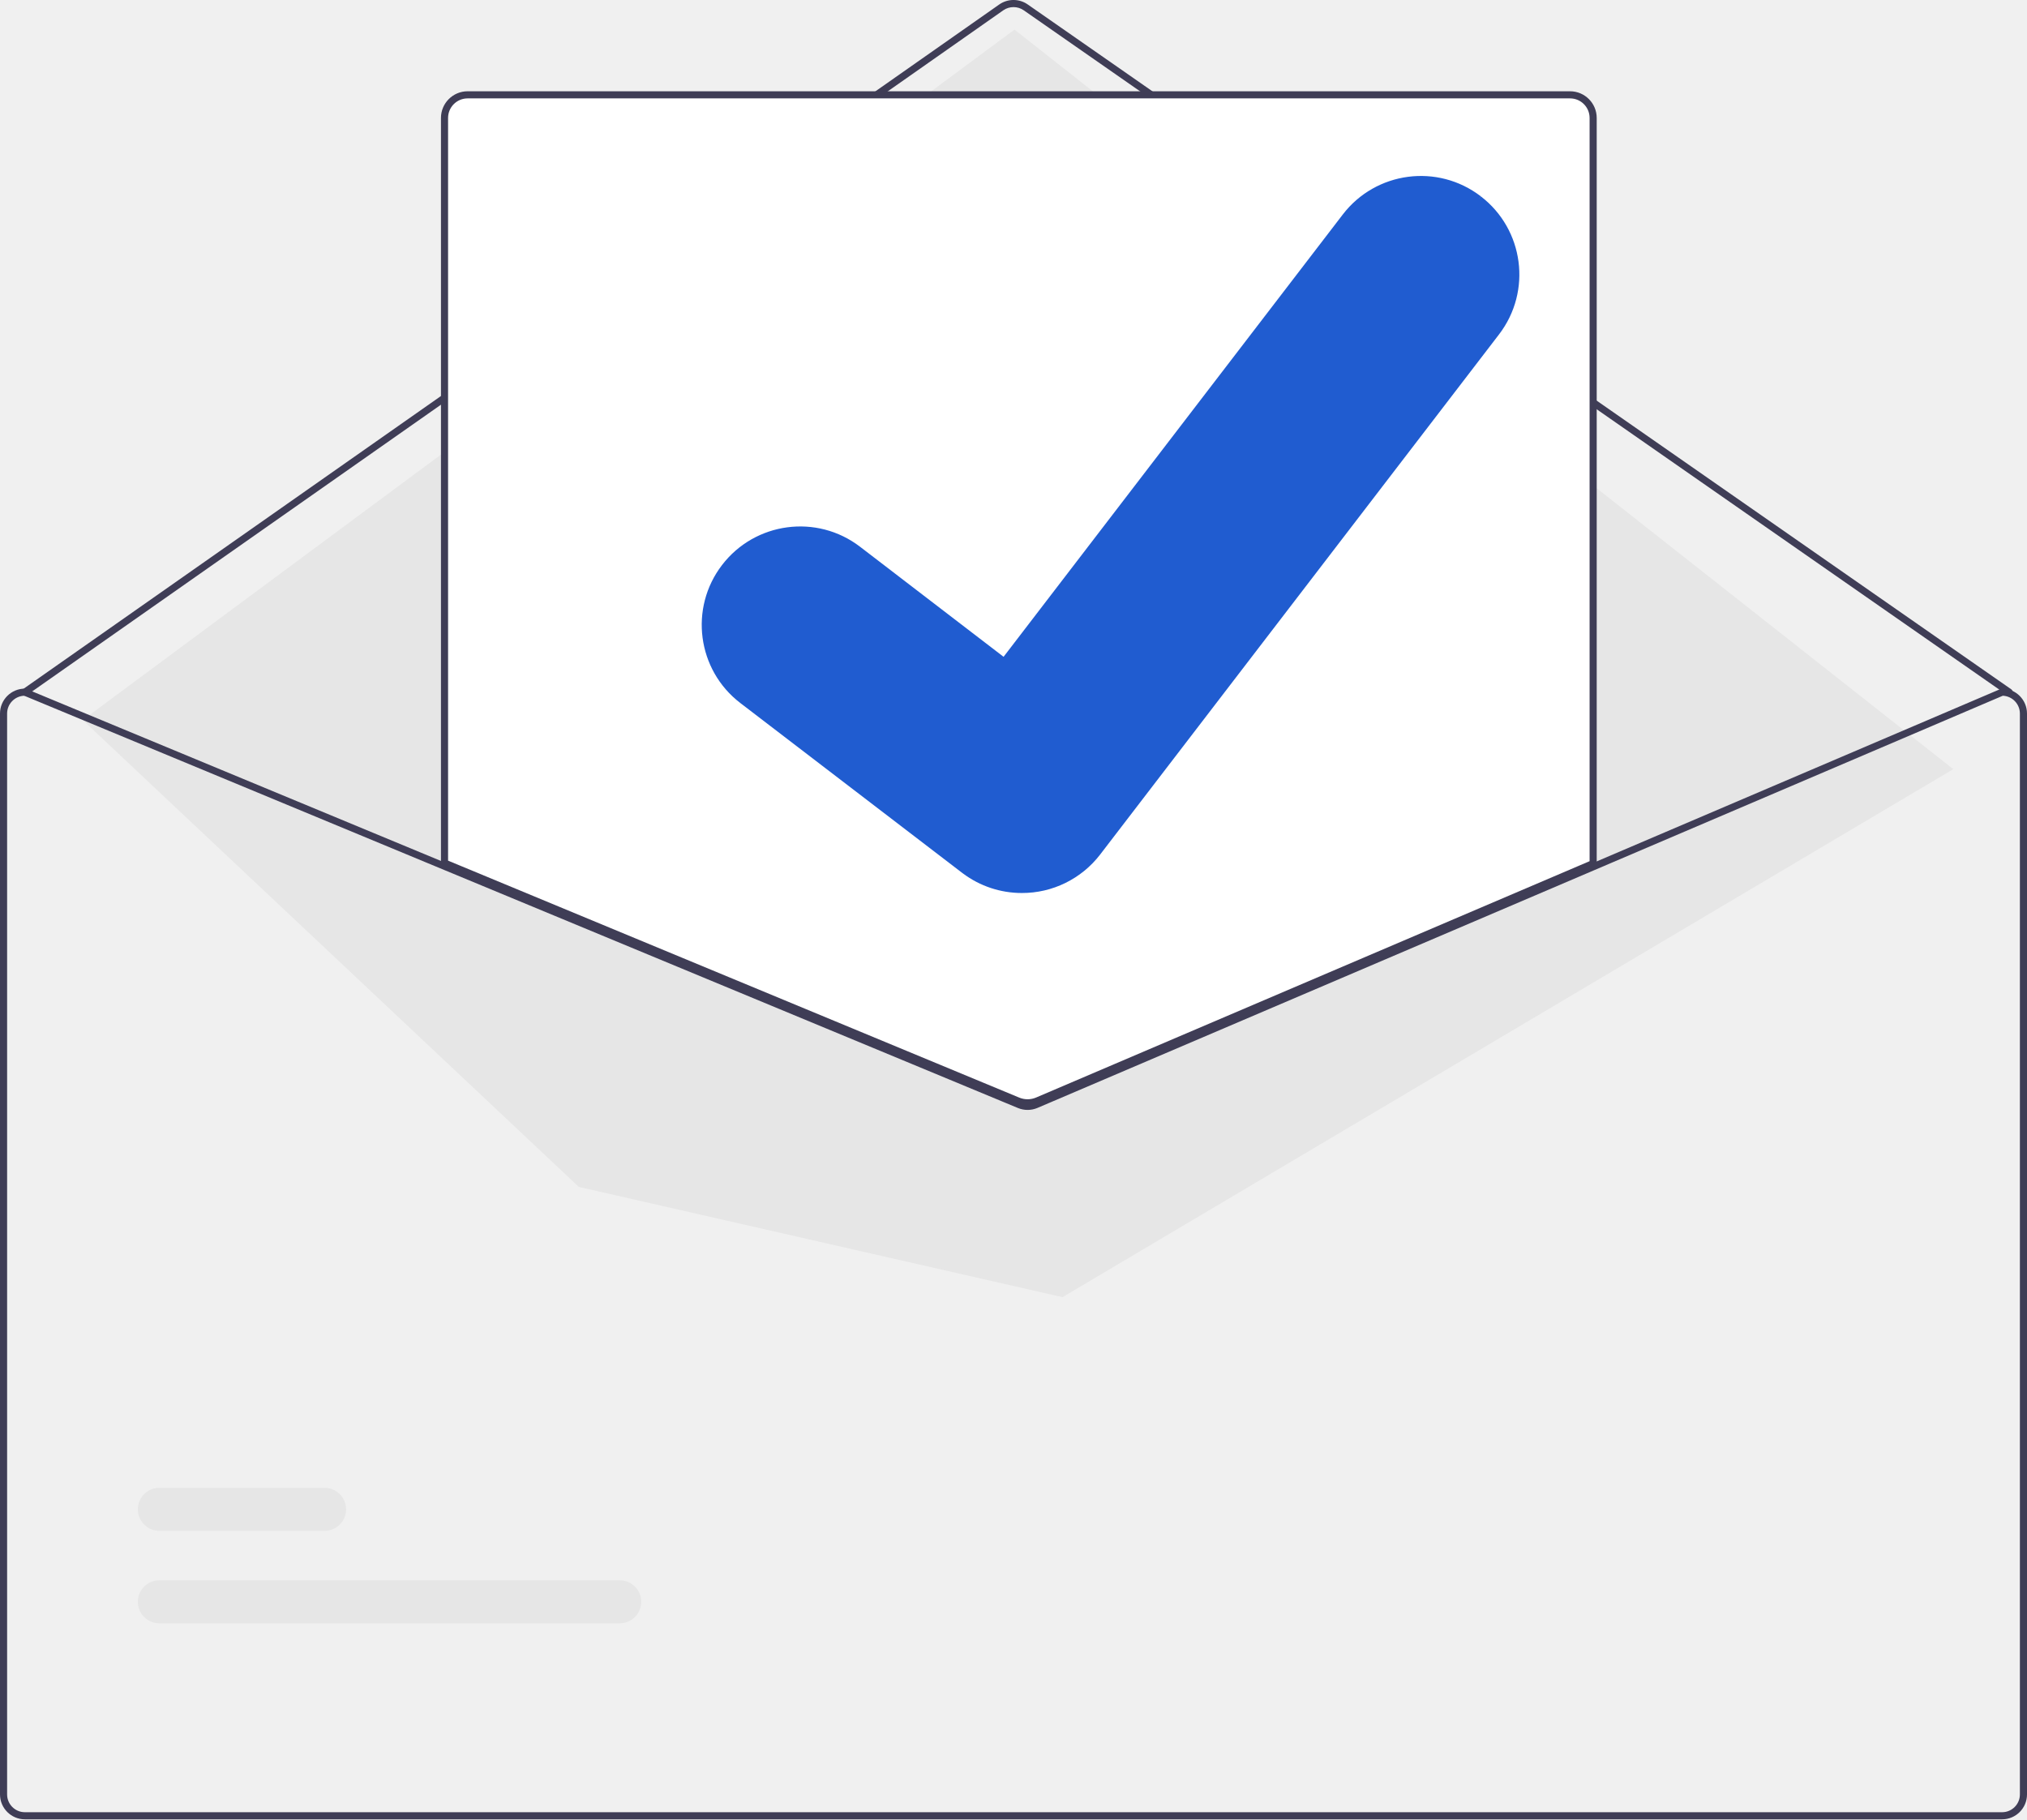
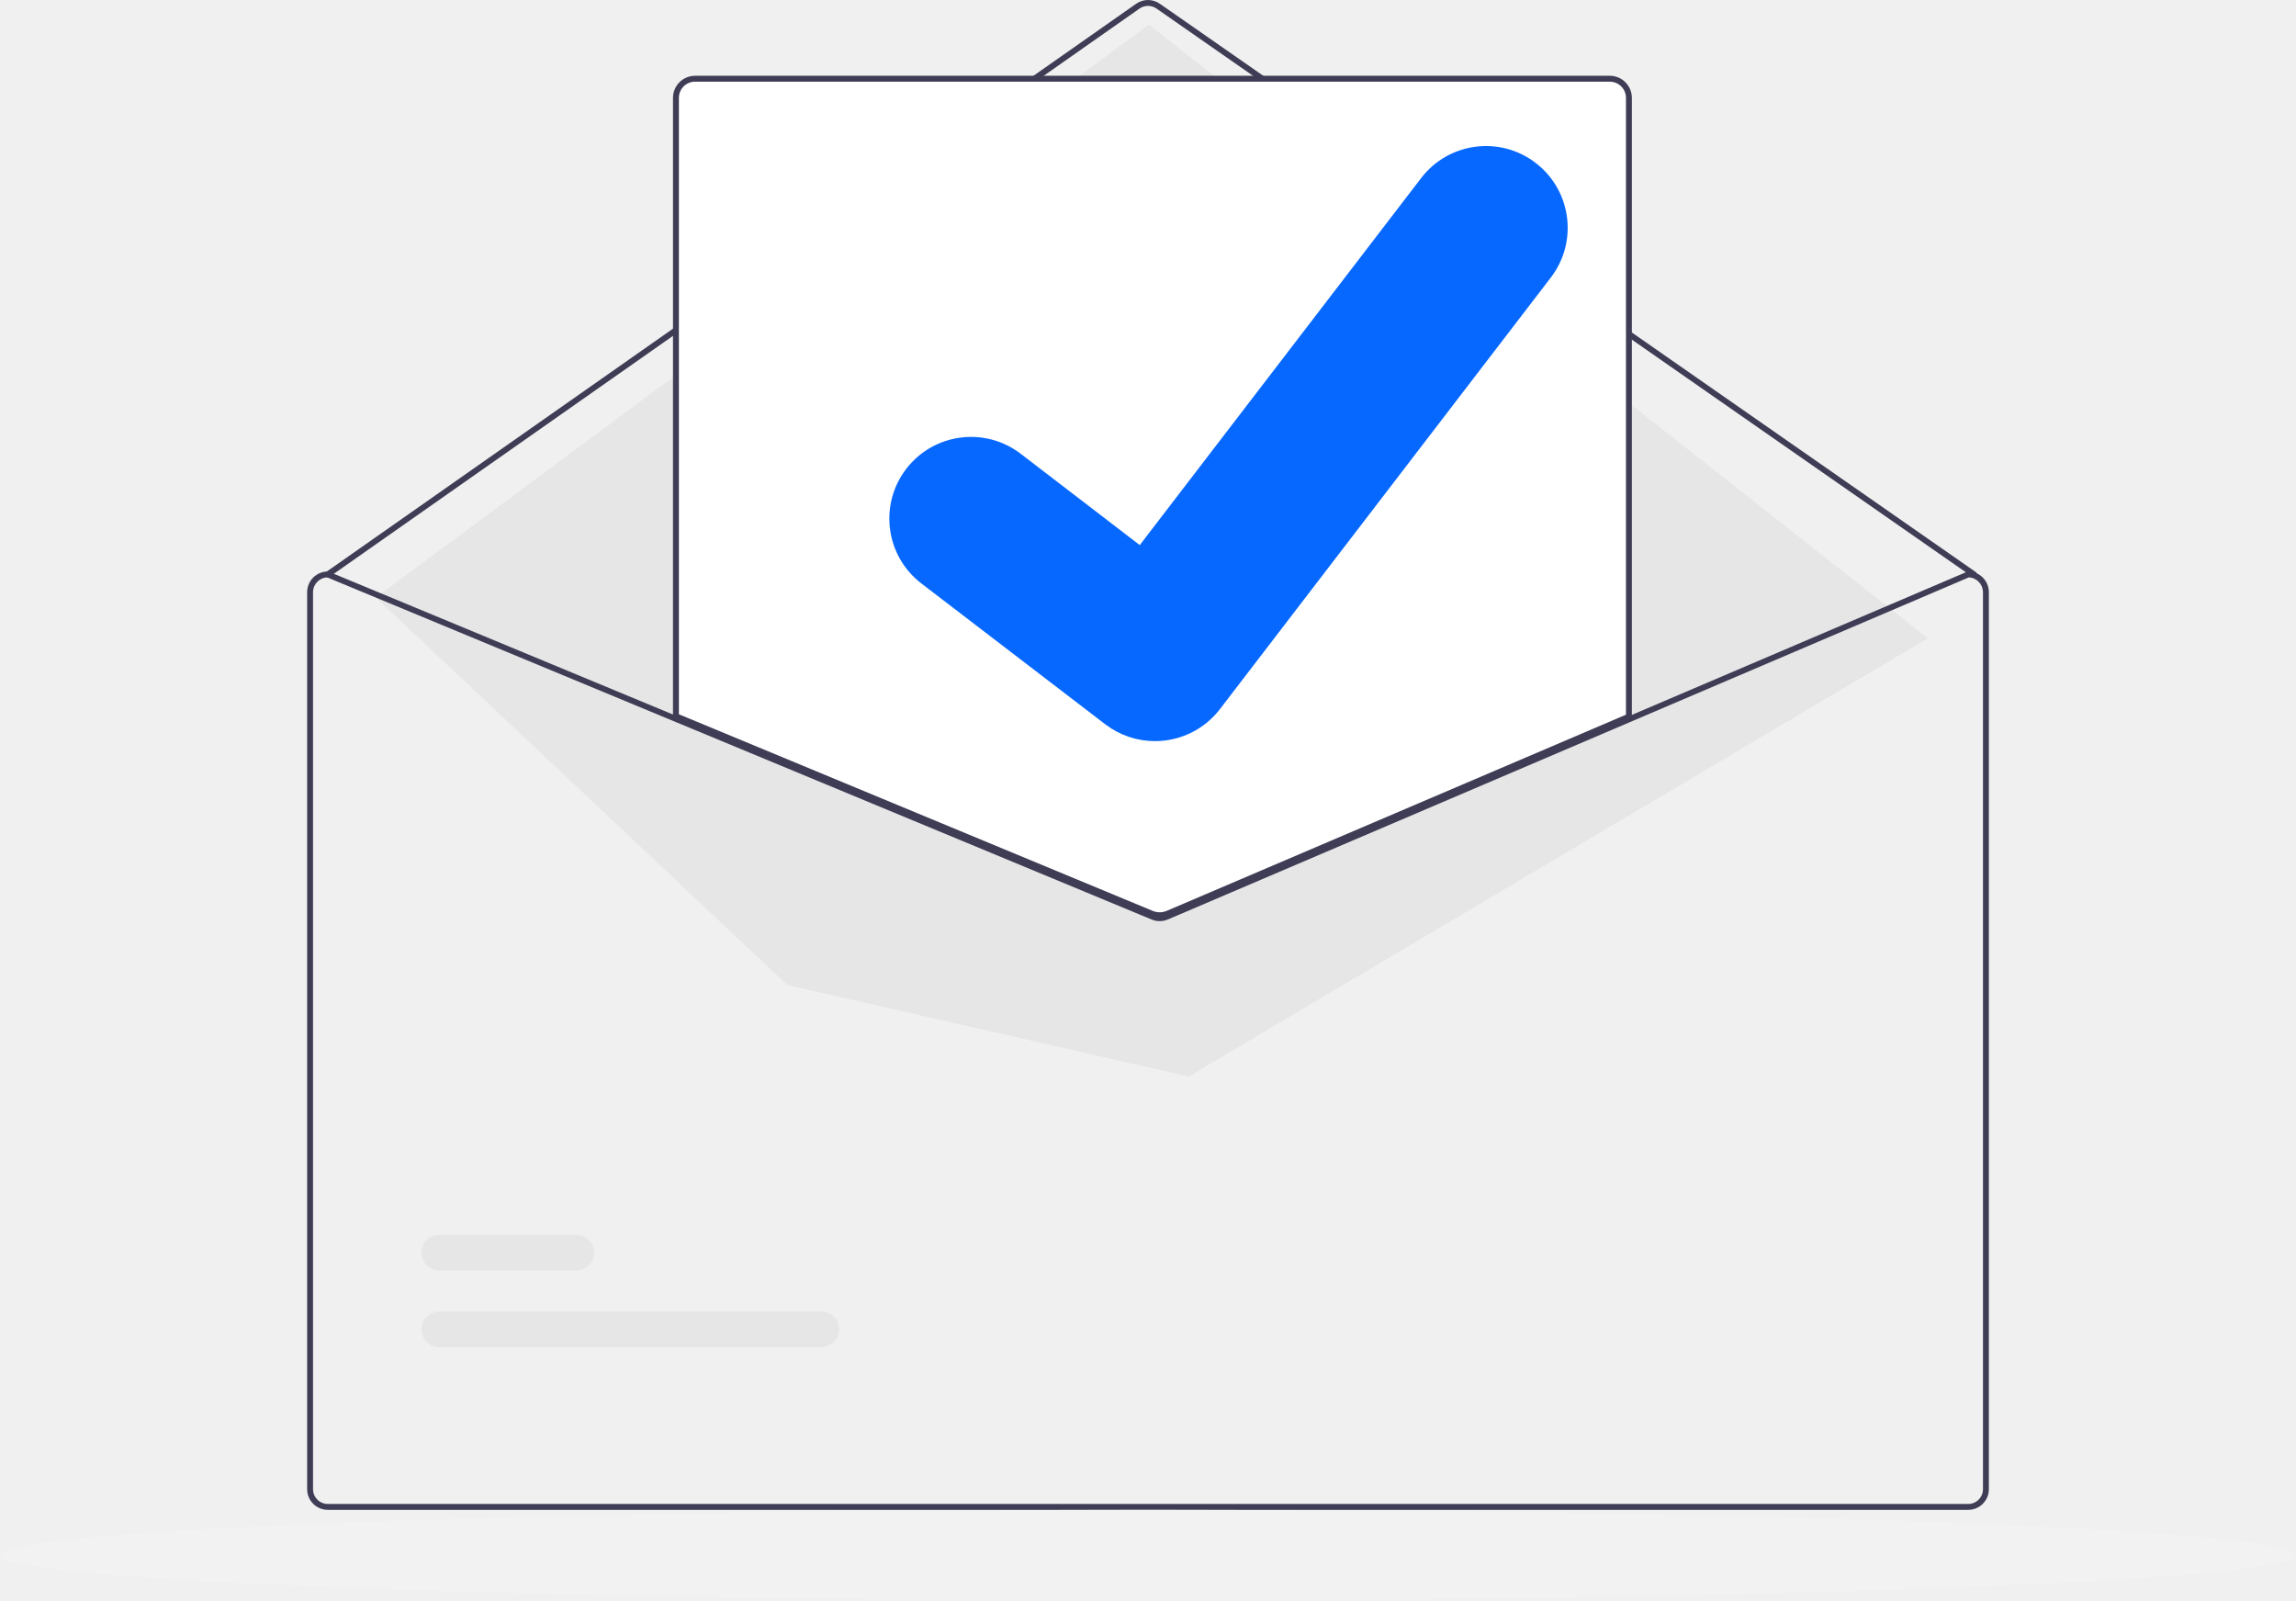
- <svg xmlns="http://www.w3.org/2000/svg" id="Layer_1" version="1.1" viewBox="0 0 570 511.67">
-   <defs>
-     <style>
-       .st0 {
-         fill: #e6e6e6;
-       }
- 
-       .st1 {
-         fill: #205cd0;
-       }
- 
-       .st2 {
-         fill: #3f3d56;
-       }
- 
-       .st3 {
-         fill: #fff;
-       }
-     </style>
-   </defs>
-   <path class="st2" d="M565,195.67c-.2,0-.4-.06-.57-.18L287.87,2.89c-1.72-1.19-4.01-1.19-5.73,0L7.57,195.49c-.45.32-1.08.21-1.39-.25-.32-.45-.21-1.07.24-1.39L280.99,1.26c2.41-1.68,5.61-1.69,8.02,0l276.56,192.6c.45.32.56.94.25,1.39-.19.27-.49.43-.82.43h0Z" />
-   <polygon class="st0" points="23.26 202.5 285.28 8.32 549.28 216.32 298.78 364.82 162.78 333.82 23.26 202.5" />
-   <path class="st0" d="M174.26,456.54H44.82c-3.34,0-6.05-2.7-6.06-6.04,0-3.34,2.7-6.05,6.04-6.06h129.46c3.34,0,6.05,2.7,6.06,6.04,0,3.34-2.7,6.05-6.04,6.06h-.02Z" />
-   <path class="st0" d="M91.26,430.54h-46.44c-3.34,0-6.05-2.7-6.06-6.04,0-3.34,2.7-6.05,6.04-6.06h46.46c3.34,0,6.05,2.7,6.06,6.04,0,3.34-2.7,6.05-6.04,6.06h-.02Z" />
-   <path class="st3" d="M288.96,310.66c-.98,0-1.96-.19-2.87-.56l-161.59-67.05V33.17c0-3.86,3.14-7,7-7h310c3.86,0,7,3.14,7,7v210.02l-.3.13-156.28,66.74c-.94.39-1.94.6-2.96.59h0Z" />
-   <path class="st2" d="M288.96,311.16c-1.05,0-2.09-.2-3.06-.6l-161.9-67.18V33.17c0-4.14,3.36-7.5,7.5-7.5h310c4.14,0,7.5,3.36,7.5,7.5v210.35l-156.89,67c-1,.42-2.07.64-3.15.63h0ZM126,242.05l160.66,66.66c1.5.61,3.18.6,4.67-.03l155.67-66.48V33.17c0-3.04-2.46-5.5-5.5-5.5H131.5c-3.04,0-5.5,2.46-5.5,5.5v208.87h0Z" />
-   <path class="st2" d="M563,193.67h-.2l-114.8,49.02-157.07,67.07c-1.24.52-2.64.53-3.88.02l-162.05-67.23L7.38,193.75l-.18-.08h-.2C3.14,193.67,0,196.81,0,200.67v304C0,508.53,3.14,511.67,7,511.67h556c3.86,0,7-3.14,7-7V200.67c0-3.86-3.14-7-7-7ZM568,504.67c0,2.76-2.24,5-5,5H7c-2.76,0-5-2.24-5-5V200.67c0-2.69,2.13-4.89,4.81-5l118.19,49.04,161.28,66.92c1.75.71,3.7.7,5.44-.03l156.28-66.74,115.2-49.19c2.68.12,4.79,2.32,4.8,5v304Z" />
-   <path class="st1" d="M287.34,251.15c-5.97,0-11.77-1.92-16.55-5.5l-.3-.22-62.31-47.71c-12.14-9.3-14.44-26.68-5.14-38.81s26.68-14.44,38.81-5.14h0l40.36,30.95,95.38-124.39c9.3-12.13,26.68-14.43,38.81-5.12h0l-.59.81.61-.79c12.12,9.31,14.41,26.68,5.12,38.81l-112.19,146.31c-5.26,6.83-13.4,10.83-22.02,10.8h0Z" />
+ <svg xmlns="http://www.w3.org/2000/svg" width="778.2" height="542.374" viewBox="0 0 778.2 542.374">
+   <g id="_3-decision" data-name="3-decision" transform="translate(104.1 0.004)">
+     <path id="Path_31" data-name="Path 31" d="M565,195.67a.988.988,0,0,1-.57-.18L287.87,2.89a5.045,5.045,0,0,0-5.73,0L7.57,195.49a1,1,0,0,1-1.15-1.64L280.99,1.26a6.994,6.994,0,0,1,8.02,0l276.56,192.6a1.007,1.007,0,0,1,.25,1.39,1,1,0,0,1-.82.43h0Z" fill="#3f3d56" />
+     <path id="Path_32" data-name="Path 32" d="M23.26,202.5,285.28,8.32l264,208-250.5,148.5-136-31Z" fill="#e6e6e6" />
+     <path id="Path_33" data-name="Path 33" d="M174.26,456.54H44.82a6.05,6.05,0,0,1-.02-12.1H174.26a6.05,6.05,0,0,1,.02,12.1h-.02Z" fill="#e6e6e6" />
+     <path id="Path_34" data-name="Path 34" d="M91.26,430.54H44.82a6.05,6.05,0,0,1-.02-12.1H91.26a6.05,6.05,0,0,1,.02,12.1Z" fill="#e6e6e6" />
+     <path id="Path_35" data-name="Path 35" d="M288.96,310.66a7.64,7.64,0,0,1-2.87-.56L124.5,243.05V33.17a7.008,7.008,0,0,1,7-7h310a7.008,7.008,0,0,1,7,7V243.19l-.3.13L291.92,310.06a7.52,7.52,0,0,1-2.96.59h0Z" fill="#fff" />
+     <path id="Path_36" data-name="Path 36" d="M288.96,311.16a8.022,8.022,0,0,1-3.06-.6L124,243.38V33.17a7.5,7.5,0,0,1,7.5-7.5h310a7.5,7.5,0,0,1,7.5,7.5V243.52l-156.89,67a7.947,7.947,0,0,1-3.15.63h0ZM126,242.05l160.66,66.66a6.1,6.1,0,0,0,4.67-.03L447,242.2V33.17a5.5,5.5,0,0,0-5.5-5.5h-310a5.5,5.5,0,0,0-5.5,5.5V242.04h0Z" fill="#3f3d56" />
+     <path id="Path_37" data-name="Path 37" d="M563,193.67h-.2L448,242.69,290.93,309.76a5.065,5.065,0,0,1-3.88.02L125,242.55,7.38,193.75l-.18-.08H7a7.008,7.008,0,0,0-7,7v304a7.008,7.008,0,0,0,7,7H563a7.008,7.008,0,0,0,7-7v-304A7.008,7.008,0,0,0,563,193.67Zm5,311a5,5,0,0,1-5,5H7a5,5,0,0,1-5-5v-304a5.011,5.011,0,0,1,4.81-5L125,244.71l161.28,66.92a7.12,7.12,0,0,0,5.44-.03L448,244.86l115.2-49.19a5.023,5.023,0,0,1,4.8,5Z" fill="#3f3d56" />
+     <path id="Path_38" data-name="Path 38" d="M287.34,251.15a27.581,27.581,0,0,1-16.55-5.5l-.3-.22-62.31-47.71a27.682,27.682,0,0,1,33.67-43.95h0l40.36,30.95L377.59,60.33a27.675,27.675,0,0,1,38.81-5.12h0l-.59.81.61-.79a27.7,27.7,0,0,1,5.12,38.81L309.35,240.35a27.681,27.681,0,0,1-22.02,10.8h0Z" fill="#0768ff" />
+     <ellipse id="Ellipse_3" data-name="Ellipse 3" cx="389.1" cy="15.35" rx="389.1" ry="15.35" transform="translate(-104.1 511.67)" fill="#f2f2f2" />
+   </g>
</svg>
